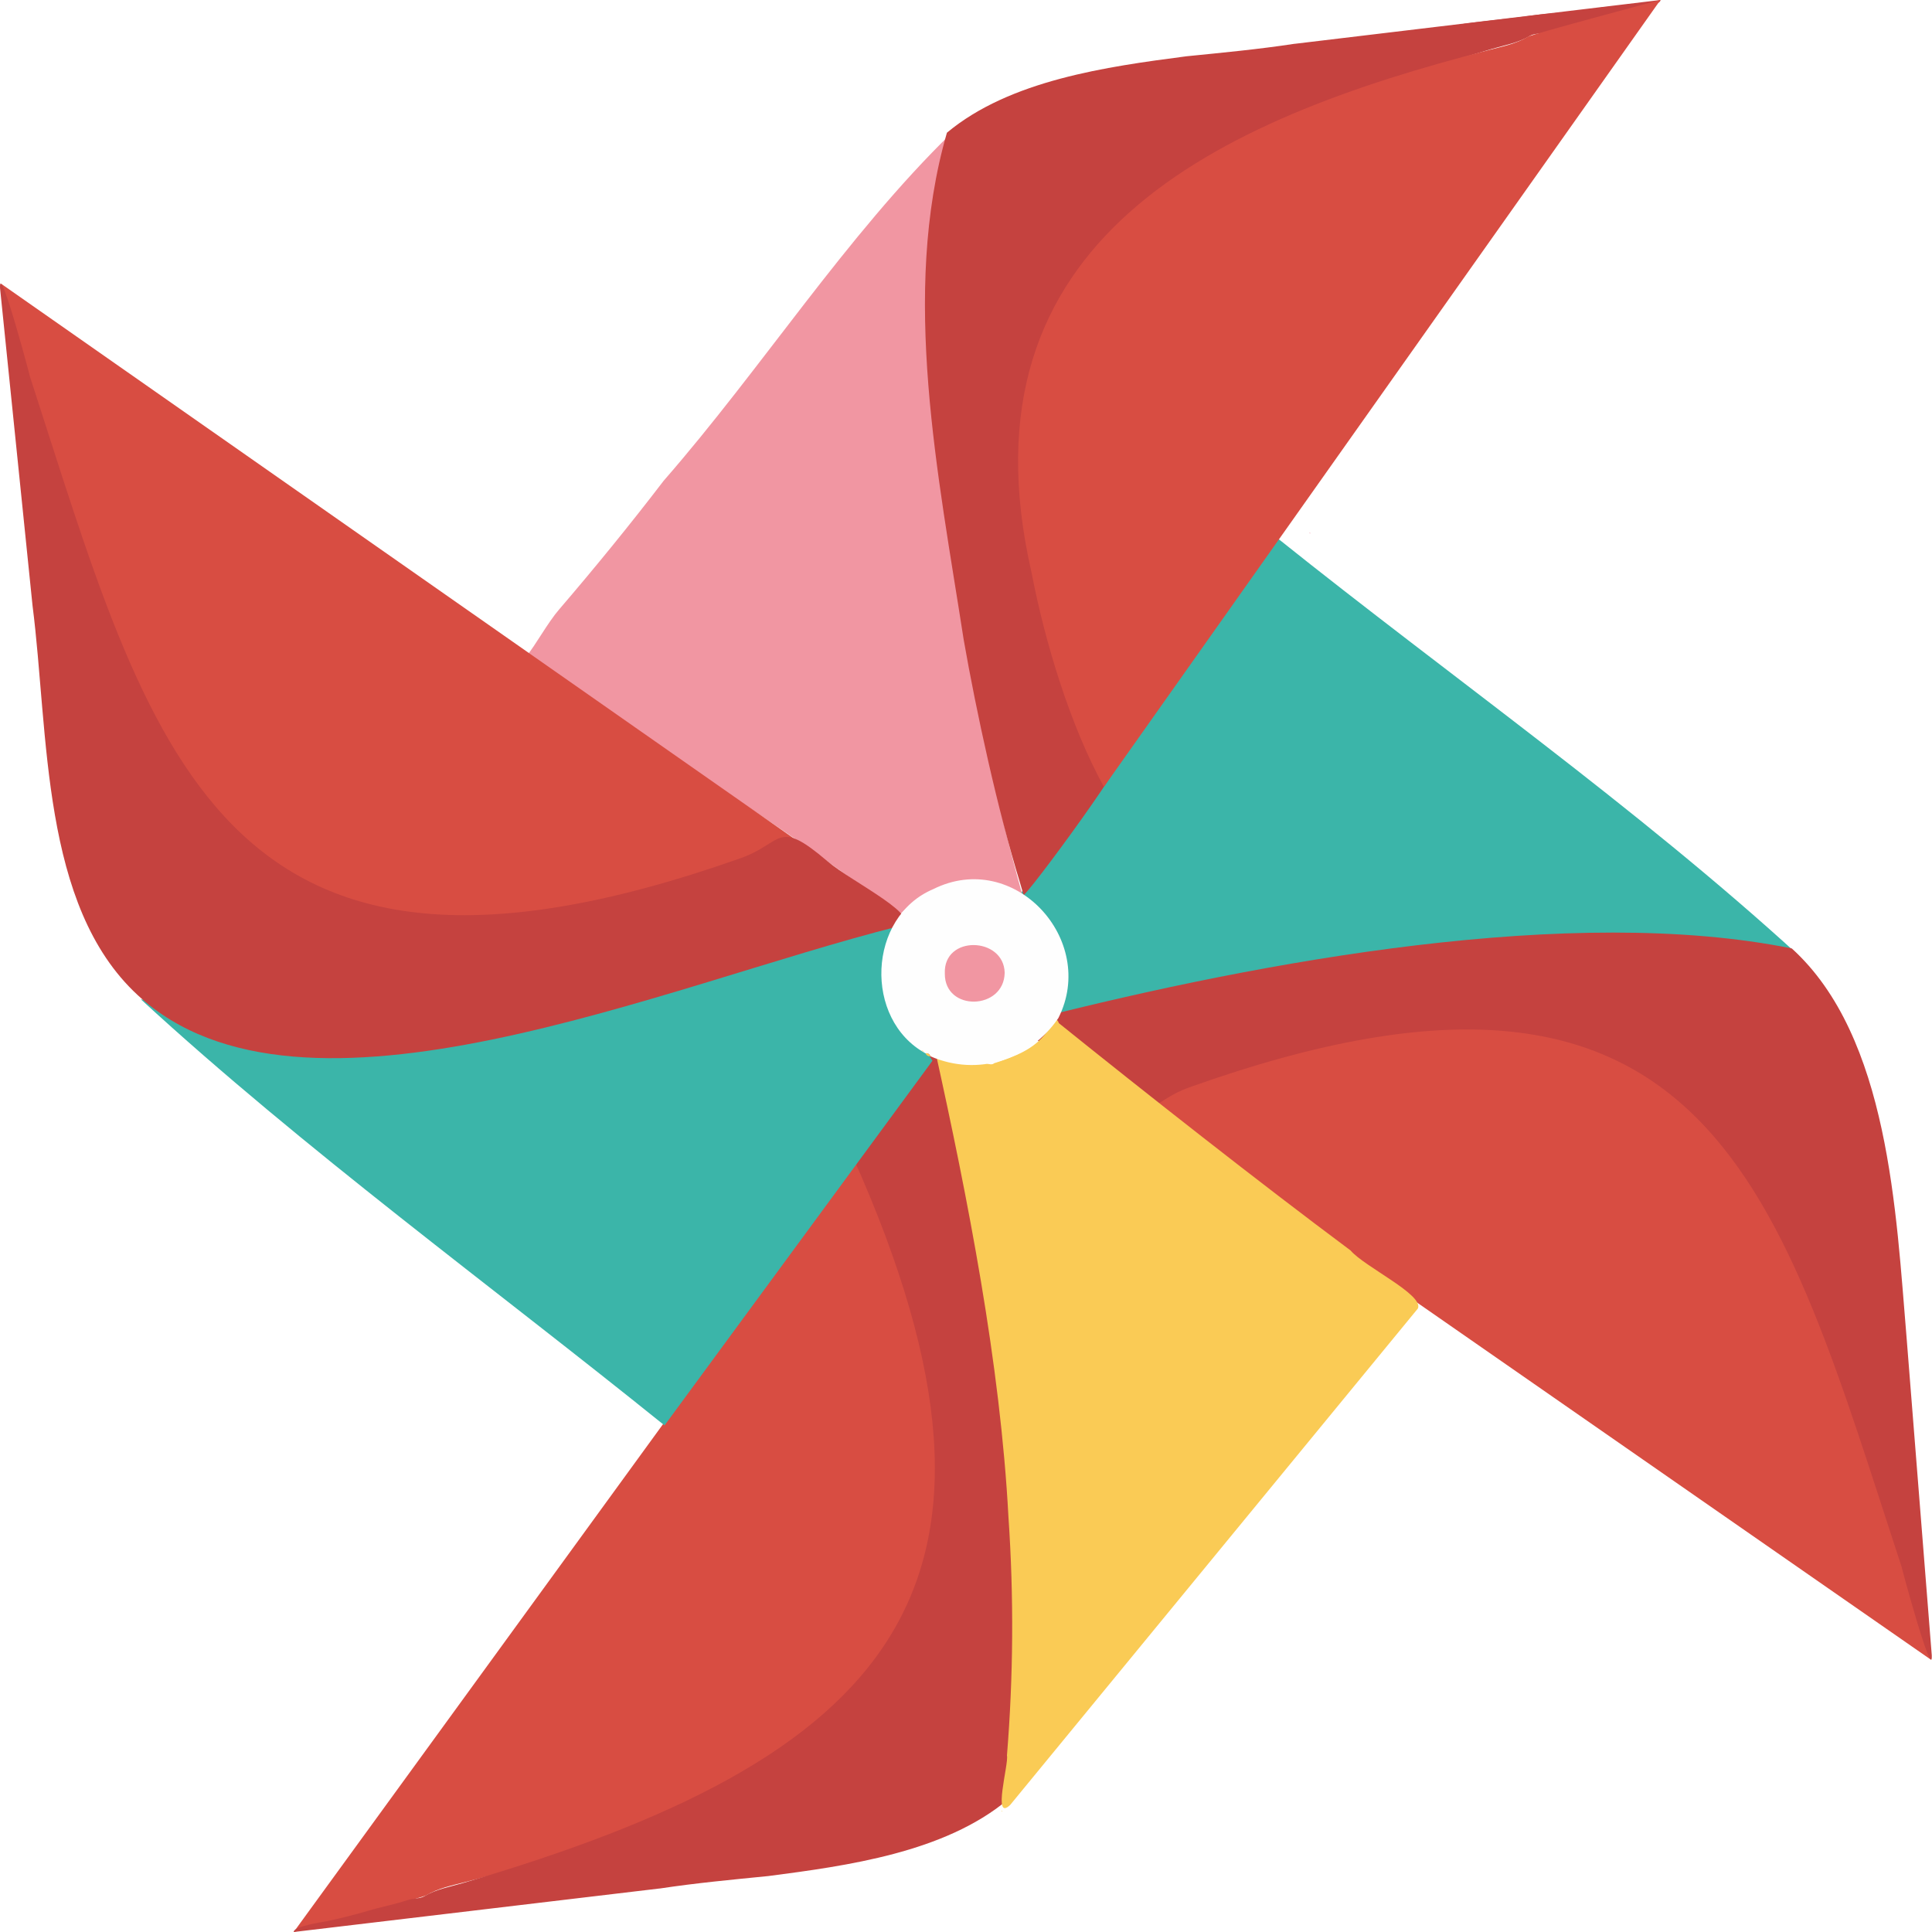
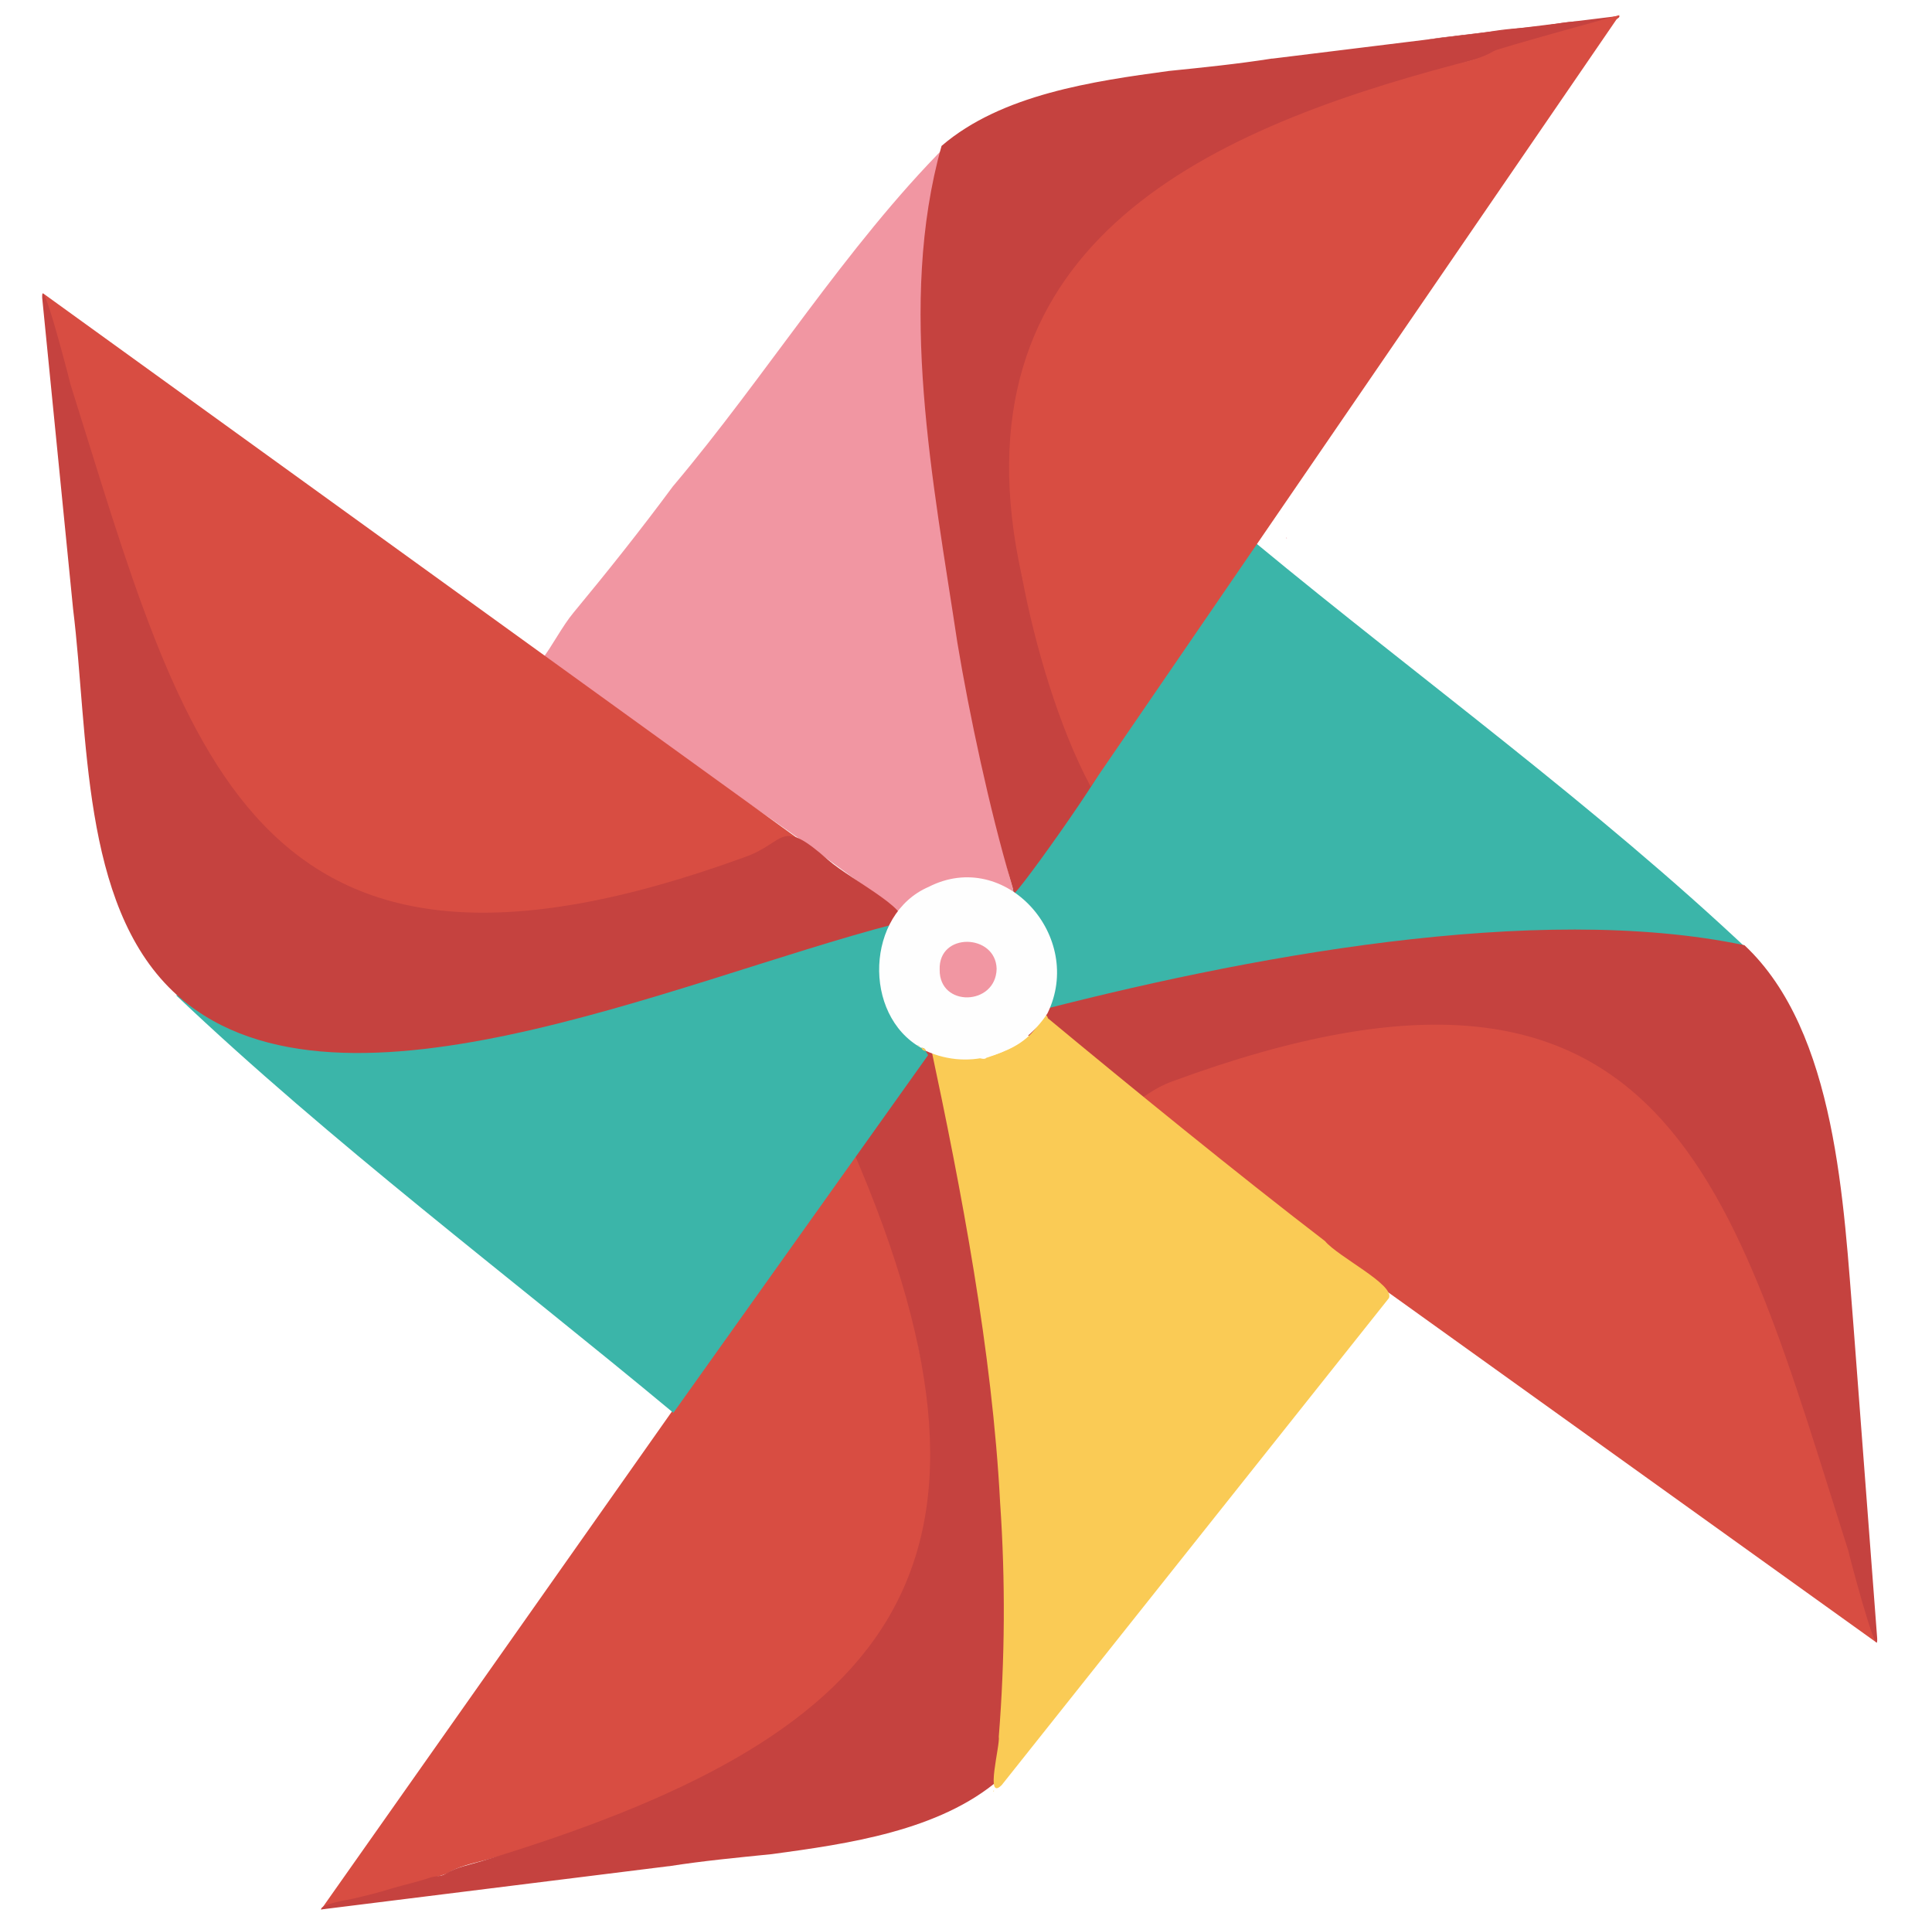
- <svg xmlns="http://www.w3.org/2000/svg" id="Layer_1" data-name="Layer 1" viewBox="0 0 665.19 665.26">
-   <defs>
-     <style>.cls-1{fill:none;}.cls-2{clip-path:url(#clip-path);}.cls-3{fill:#d84d42;}.cls-4{fill:#c5423f;}.cls-5{fill:#3bb5a9;}.cls-6{clip-path:url(#clip-path-2);}.cls-7{fill:#facb55;}.cls-8{fill:#f196a2;}.cls-9{fill:#fefefe;}</style>
-     <clipPath id="clip-path" transform="translate(-13.06 -22.17)">
-       <polygon class="cls-1" points="-85 -10 875 -10 875 710 -10.26 700 -85 -10" />
-     </clipPath>
-     <clipPath id="clip-path-2" transform="translate(-13.06 -22.17)">
-       <path class="cls-1" d="M-85-10H634.58a1,1,0,0,1,1,.93L710.26,700H-10.26Z" />
-     </clipPath>
-   </defs>
-   <g class="cls-2">
-     <path class="cls-3" d="M312.17,415.18c11.47,20.82,14.18,51.16,18.77,75.27C357.23,605.68,266.63,646.36,173,670.29c-4.48,1.14-9.08,2.07-13.2,4.52-1.52.9-45.6,12.62-45.6,12.62" transform="translate(-13.06 -22.17)" />
-     <path class="cls-4" d="M114.22,687.43c-.21-2,10.46-3.51,11.54-3.75,4.7-1,9.43-2.18,14-3.54s9.29-2.22,13.81-3.74c1.88-.63,4.11-.39,5.63-1.29,4.13-2.45,8.77-3.21,13.21-4.52,145.75-42.78,201.44-100,134.34-250-21.8,23.83,22.09-36.6,26.9-41.05,3.94-5.77-6.18-20.54,1.35,4.1,7.7,25.21,15,58.81,19.34,83.79C363,523.88,376,586.46,360,641.93c-21.74,18.11-55.1,22.69-82.42,26.24-12.45,1.24-24.91,2.4-37.3,4.28h-.12" transform="translate(-13.06 -22.17)" />
-     <path class="cls-5" d="M404.62,276.19" transform="translate(-13.06 -22.17)" />
-     <path class="cls-5" d="M453.2,207.69c59.66,47.75,123,92.1,179.26,143.52-84.66-8.22-174.83,5.48-259,23.9-5.94,3.19,3.4-13,.56-19.92.48-9.69-8.46-16.06-12.52-23.27,6.62-3.3,9.8-15.17,16-21" transform="translate(-13.06 -22.17)" />
-     <path class="cls-3" d="M403.71,403.06c10.61-7.06,25.59-13.71,37.59-17.72C606,330.23,646.84,461.78,677.84,593.59" transform="translate(-13.06 -22.17)" />
-     <path class="cls-4" d="M678.24,592.14c.44,10.24-11.45-34-10.24-30-42.17-128.43-64.88-230-245.41-165.55-14.79,5.28-12.21,14-29.82-.9-8.66-7.32-34.82-19.8-24.35-22.46,80-20.36,186.26-39.7,261.61-24.48,33.5,30.37,35.92,91.11,39.53,133.91" transform="translate(-13.06 -22.17)" />
-     <g class="cls-6">
-       <path class="cls-7" d="M360.91,643.67c-6.26,6-.44-14.19-1.12-17a550,550,0,0,0,.52-82.09c-2.79-52.81-14-109.81-25.32-161-2-9.16,17.63,7.72,20.37,4.71,7-2.29,13.72-4.69,18.11-10.72.72-1.41,3.1-6.56,4.19-3.09,30.17,24.27,68.71,54.62,100.44,78.26,4.73,5.61,25.36,15.26,23.19,20" transform="translate(-13.06 -22.17)" />
-       <path class="cls-5" d="M241.88,513C182.36,465,117.64,417.88,61.58,366.29c84.63,8.48,176.35-6.94,260.61-25.09,6-3.17-4.94,15-2.13,21.93-.51,9.69,10,17.07,14.08,24.3" transform="translate(-13.06 -22.17)" />
-       <path class="cls-8" d="M194.42,248c3-3.59,7.25-11.45,11.19-16,12.29-14.32,24.42-29.19,36-44.32,33.93-38.87,62.58-84.09,99.12-119.73-8.78,87.58,1.16,180.48,25,264.58-16.39-8.63-35.58-6.32-45.86,8.3,1.44-6.06,4.39-3.63-5.7-10.44-64.85-46.76-54.68-34.9-119.76-82.35" transform="translate(-13.06 -22.17)" />
-       <path class="cls-8" d="M464.27,205.85c-.18,0-.29,0-.32-.23A.23.23,0,0,1,464.27,205.85Z" transform="translate(-13.06 -22.17)" />
-       <path class="cls-7" d="M358,646.06c-.07-.19-.22-.34.07-.43A.7.7,0,0,1,358,646.06Z" transform="translate(-13.06 -22.17)" />
-       <path class="cls-3" d="M241.91,279.17" transform="translate(-13.06 -22.17)" />
-       <path class="cls-3" d="M108.48,185.63" transform="translate(-13.06 -22.17)" />
-       <path class="cls-3" d="M287,311.28c-10.63,7-25.63,13.63-37.65,17.61C84.46,383.48,44.05,251.8,13.47,119.89" transform="translate(-13.06 -22.17)" />
-       <path class="cls-4" d="M13.07,121.34c-.41-10.25,11.34,34.06,10.14,30C65,279.9,87.36,381.56,268.1,317.67c14.8-5.23,12.25-13.95,29.81,1,8.63,7.35,34.75,19.91,24.28,22.54C242.13,361.31,117,417,60.5,364.85,27.07,334,29.92,274.91,24.26,230.69" transform="translate(-13.06 -22.17)" />
-       <path class="cls-4" d="M584.82,22.17c.21,2-10.46,3.52-11.54,3.75-4.7,1-9.43,2.19-14,3.55s-9.29,2.23-13.8,3.76c-1.88.63-4.12.39-5.63,1.29-4.13,2.46-8.77,3.22-13.21,4.53C380.94,82,325.29,139.26,392.52,289.22c21.78-23.85-22.06,36.61-26.87,41.07-3.93,5.77,6.2,20.53-1.35-4.1-7.73-25.21-15.05-58.8-19.41-83.77-8.73-56.5-21.78-119.07-5.77-174.55,21.72-18.13,55.08-22.74,82.39-26.31,12.45-1.25,24.91-2.42,37.3-4.31h.12" transform="translate(-13.06 -22.17)" />
-       <path class="cls-4" d="M514.14,30.85c8.63-1.46,17.34-2,26-3.28,5.88-.89,11.89-1,17.79-1.8,4.62-.67,9.18-1.68,13.89-1.46a1,1,0,0,0,.61-.16" transform="translate(-13.06 -22.17)" />
-       <path class="cls-9" d="M377.5,372.72c-9.63,14.16-27.55,20.37-44.08,13.16a1.38,1.38,0,0,0-1.65-1v0c-21.36-11.63-20.06-47,2.69-56.57C362.26,314.47,391.09,345.78,377.5,372.72Zm-39.1-15.36c-.15,13.25,20.4,12.71,20.61-.24C358.71,344.69,337.87,344.06,338.4,357.36Z" transform="translate(-13.06 -22.17)" />
-       <path class="cls-3" d="M412.15,267.8l-.11-.14.1.14" transform="translate(-13.06 -22.17)" />
-       <path class="cls-3" d="M393.18,293.1c-11.49-20.81-20.3-49.67-24.92-73.78-26.38-115.21,64.18-156,157.77-180,4.48-1.14,9.08-2.07,13.2-4.52,1.52-.91,45.59-12.66,45.59-12.66" transform="translate(-13.06 -22.17)" />
-       <path class="cls-4" d="M542.71,374.27" transform="translate(-13.06 -22.17)" />
-       <path class="cls-4" d="M633.45,445.85" transform="translate(-13.06 -22.17)" />
-       <path class="cls-4" d="M644.62,470.2" transform="translate(-13.06 -22.17)" />
-       <path class="cls-4" d="M659.65,507.09" transform="translate(-13.06 -22.17)" />
-       <path class="cls-4" d="M412.69,265.82" transform="translate(-13.06 -22.17)" />
-       <path class="cls-3" d="M574.43,23.91l-.68.45Z" transform="translate(-13.06 -22.17)" />
-       <path class="cls-8" d="M338.4,357.36c-.53-13.3,20.31-12.67,20.61-.24C358.8,370.07,338.25,370.61,338.4,357.36Z" transform="translate(-13.06 -22.17)" />
-       <path class="cls-7" d="M333.42,385.88a1.56,1.56,0,0,1-1.65-1A1.38,1.38,0,0,1,333.42,385.88Z" transform="translate(-13.06 -22.17)" />
-       <path class="cls-7" d="M331.23,384.36l-.94-.46A1,1,0,0,1,331.23,384.36Z" transform="translate(-13.06 -22.17)" />
-       <path class="cls-7" d="M331.78,384.88l-.51-.49Z" transform="translate(-13.06 -22.17)" />
-       <path class="cls-8" d="M223.75,531.46l.11.09S223.77,531.41,223.75,531.46Z" transform="translate(-13.06 -22.17)" />
+ <svg xmlns="http://www.w3.org/2000/svg" xmlns:xlink="http://www.w3.org/1999/xlink" version="1.1" id="Layer_1" x="0px" y="0px" viewBox="0 0 719 718" style="enable-background:new 0 0 719 718;" xml:space="preserve">
+   <style type="text/css">
+ 	.st0{fill:#D84D42;}
+ 	.st1{fill:#C5423F;}
+ 	.st2{fill:#3BB5A9;}
+ 	.st3{clip-path:url(#SVGID_2_);}
+ 	.st4{fill:#FACB55;}
+ 	.st5{fill:#F196A2;}
+ 	.st6{fill:#FEFEFE;}
+ </style>
+   <g>
+     <path class="st0" d="M322.7,422.1c11.8,22.1,14.6,54.2,19.3,79.7c27,122.1-66,165.2-162.1,190.5c-4.6,1.2-9.3,2.2-13.6,4.8   c-1.6,1-46.8,13.4-46.8,13.4" />
+     <path class="st1" d="M119.5,710.5c-0.2-2.1,10.7-3.7,11.8-4c4.8-1.1,9.7-2.3,14.4-3.8c4.7-1.4,9.5-2.4,14.2-4   c1.9-0.7,4.2-0.4,5.8-1.4c4.2-2.6,9-3.4,13.6-4.8c149.6-45.3,206.8-106,137.9-264.9c-22.4,25.2,22.7-38.8,27.6-43.5   c4-6.1-6.3-21.8,1.4,4.3c7.9,26.7,15.4,62.3,19.9,88.8c8.9,59.8,22.2,126.1,5.8,184.9c-22.3,19.2-56.6,24-84.6,27.8   c-12.8,1.3-25.6,2.5-38.3,4.5h-0.2" />
+     <path class="st2" d="M417.7,274.8" />
+     <path class="st2" d="M467.5,202.2c61.2,50.6,126.3,97.6,184,152.1c-86.9-8.7-179.5,5.8-265.9,25.3c-6.1,3.4,3.5-13.8,0.6-21.1   c0.5-10.3-8.7-17-12.9-24.7c6.8-3.5,10.1-16.1,16.4-22.2" />
+     <path class="st0" d="M416.7,409.2c10.9-7.5,26.3-14.5,38.6-18.8c169.1-58.4,211,81,242.8,220.6" />
+     <path class="st1" d="M698.6,609.6c0.5,10.8-11.8-36-10.5-31.8c-43.3-136.1-66.6-243.7-251.9-175.4c-15.2,5.6-12.5,14.8-30.6-1   c-8.9-7.8-35.7-21-25-23.8c82.1-21.6,191.2-42.1,268.6-25.9c34.4,32.2,36.9,96.5,40.6,141.9" />
+     <g>
+       <defs>
+         <path id="SVGID_1_" d="M-85-27.9h738.7c0.5,0,1,0.4,1,1l76.7,751.3H-8.3L-85-27.9z" />
+       </defs>
+       <clipPath id="SVGID_2_">
+         <use xlink:href="#SVGID_1_" style="overflow:visible;" />
+       </clipPath>
+       <g class="st3">
+         <path class="st4" d="M372.8,664.2c-6.4,6.4-0.5-15-1.1-18c2.3-28.9,2.5-58,0.5-87c-2.9-56-14.4-116.3-26-170.6     c-2.1-9.7,18.1,8.2,20.9,5c7.2-2.4,14.1-5,18.6-11.4c0.7-1.5,3.2-7,4.3-3.3c31,25.7,70.5,57.9,103.1,82.9     c4.9,5.9,26,16.2,23.8,21.2" />
+         <path class="st2" d="M250.6,525.7C189.5,474.9,123,424.9,65.5,370.3c86.9,9,181-7.4,267.6-26.6c6.2-3.4-5.1,15.9-2.2,23.2     c-0.5,10.3,10.3,18.1,14.5,25.7" />
+         <path class="st5" d="M201.9,245c3.1-3.8,7.4-12.1,11.5-17c12.6-15.2,25.1-30.9,37-47c34.8-41.2,64.2-89.1,101.8-126.9     c-9,92.8,1.2,191.2,25.7,280.3c-16.8-9.1-36.5-6.7-47.1,8.8c1.5-6.4,4.5-3.8-5.9-11.1C258.2,282.7,268.7,295.3,201.9,245" />
+         <path class="st5" d="M478.9,200.3c-0.2,0-0.3,0-0.3-0.2c0.1-0.1,0.3,0,0.3,0.1C478.9,200.2,478.9,200.3,478.9,200.3z" />
+         <path class="st4" d="M369.8,666.7c-0.1-0.2-0.2-0.4,0.1-0.5C369.9,666.4,369.9,666.6,369.8,666.7z" />
+         <path class="st0" d="M250.6,278" />
+         <path class="st0" d="M113.6,178.9" />
+         <path class="st0" d="M296.9,312c-10.9,7.4-26.3,14.4-38.7,18.7C89,388.5,47.5,249,16.1,109.2" />
+         <path class="st1" d="M15.7,110.8c-0.4-10.9,11.6,36.1,10.4,31.8C69,278.8,92,386.5,277.5,318.8c15.2-5.5,12.6-14.8,30.6,1.1     c8.9,7.8,35.7,21.1,24.9,23.9c-82.2,21.3-210.7,80.3-268.7,25C30.1,336.1,33,273.5,27.2,226.6" />
+         <path class="st1" d="M602.7,5.9c0.2,2.1-10.7,3.7-11.8,4c-4.8,1.1-9.7,2.3-14.4,3.8s-9.5,2.4-14.2,4c-1.9,0.7-4.2,0.4-5.8,1.4     c-4.2,2.6-9,3.4-13.6,4.8C393.3,69.3,336.2,129.9,405.2,288.8c22.4-25.3-22.6,38.8-27.6,43.5c-4,6.1,6.4,21.8-1.4-4.3     c-7.9-26.7-15.5-62.3-19.9-88.8c-9-59.9-22.4-126.2-5.9-184.9C372.7,35.1,407,30.2,435,26.4c12.8-1.3,25.6-2.6,38.3-4.6h0.3" />
+         <path class="st1" d="M530.1,14.9c8.9-1.5,17.8-2.1,26.7-3.5c6-0.9,12.2-1.1,18.3-1.9c4.7-0.7,9.4-1.8,14.3-1.5     c0.2,0,0.4,0,0.6-0.2" />
+         <path class="st6" d="M389.8,377.1c-9.9,15-28.3,21.6-45.3,13.9c-0.2-0.8-0.9-1.2-1.7-1.1l0,0c-21.9-12.3-20.6-49.8,2.8-59.9     C374.2,315.4,403.8,348.6,389.8,377.1z M349.7,360.8c-0.2,14,20.9,13.5,21.2-0.3C370.5,347.4,349.1,346.7,349.7,360.8     L349.7,360.8z" />
+         <path class="st0" d="M425.4,265.9l-0.1-0.1L425.4,265.9" />
+         <path class="st0" d="M405.9,292.7c-11.8-22-20.8-52.6-25.6-78.2c-27.1-122.1,65.9-165.3,162-190.7c4.6-1.2,9.3-2.2,13.6-4.8     c1.6-1,46.8-13.4,46.8-13.4" />
+         <path class="st1" d="M559.4,378.7" />
+         <path class="st1" d="M652.6,454.6" />
+         <path class="st1" d="M664.1,480.4" />
+         <path class="st1" d="M679.5,519.5" />
+         <path class="st1" d="M425.9,263.8" />
+         <path class="st0" d="M592,7.5L591.3,8L592,7.5z" />
+         <path class="st5" d="M349.7,360.8c-0.5-14.1,20.9-13.4,21.2-0.3C370.6,374.3,349.5,374.9,349.7,360.8z" />
+         <path class="st4" d="M344.6,391c-0.7,0.1-1.4-0.3-1.7-1.1C343.6,389.8,344.4,390.3,344.6,391z" />
+         <path class="st4" d="M342.3,389.4l-1-0.5C341.7,388.9,342.1,389.1,342.3,389.4z" />
+         <path class="st4" d="M342.9,390l-0.5-0.5L342.9,390z" />
+         <path class="st5" d="M232,545.3l0.1,0.1C232.1,545.4,232,545.2,232,545.3z" />
+       </g>
    </g>
  </g>
</svg>
